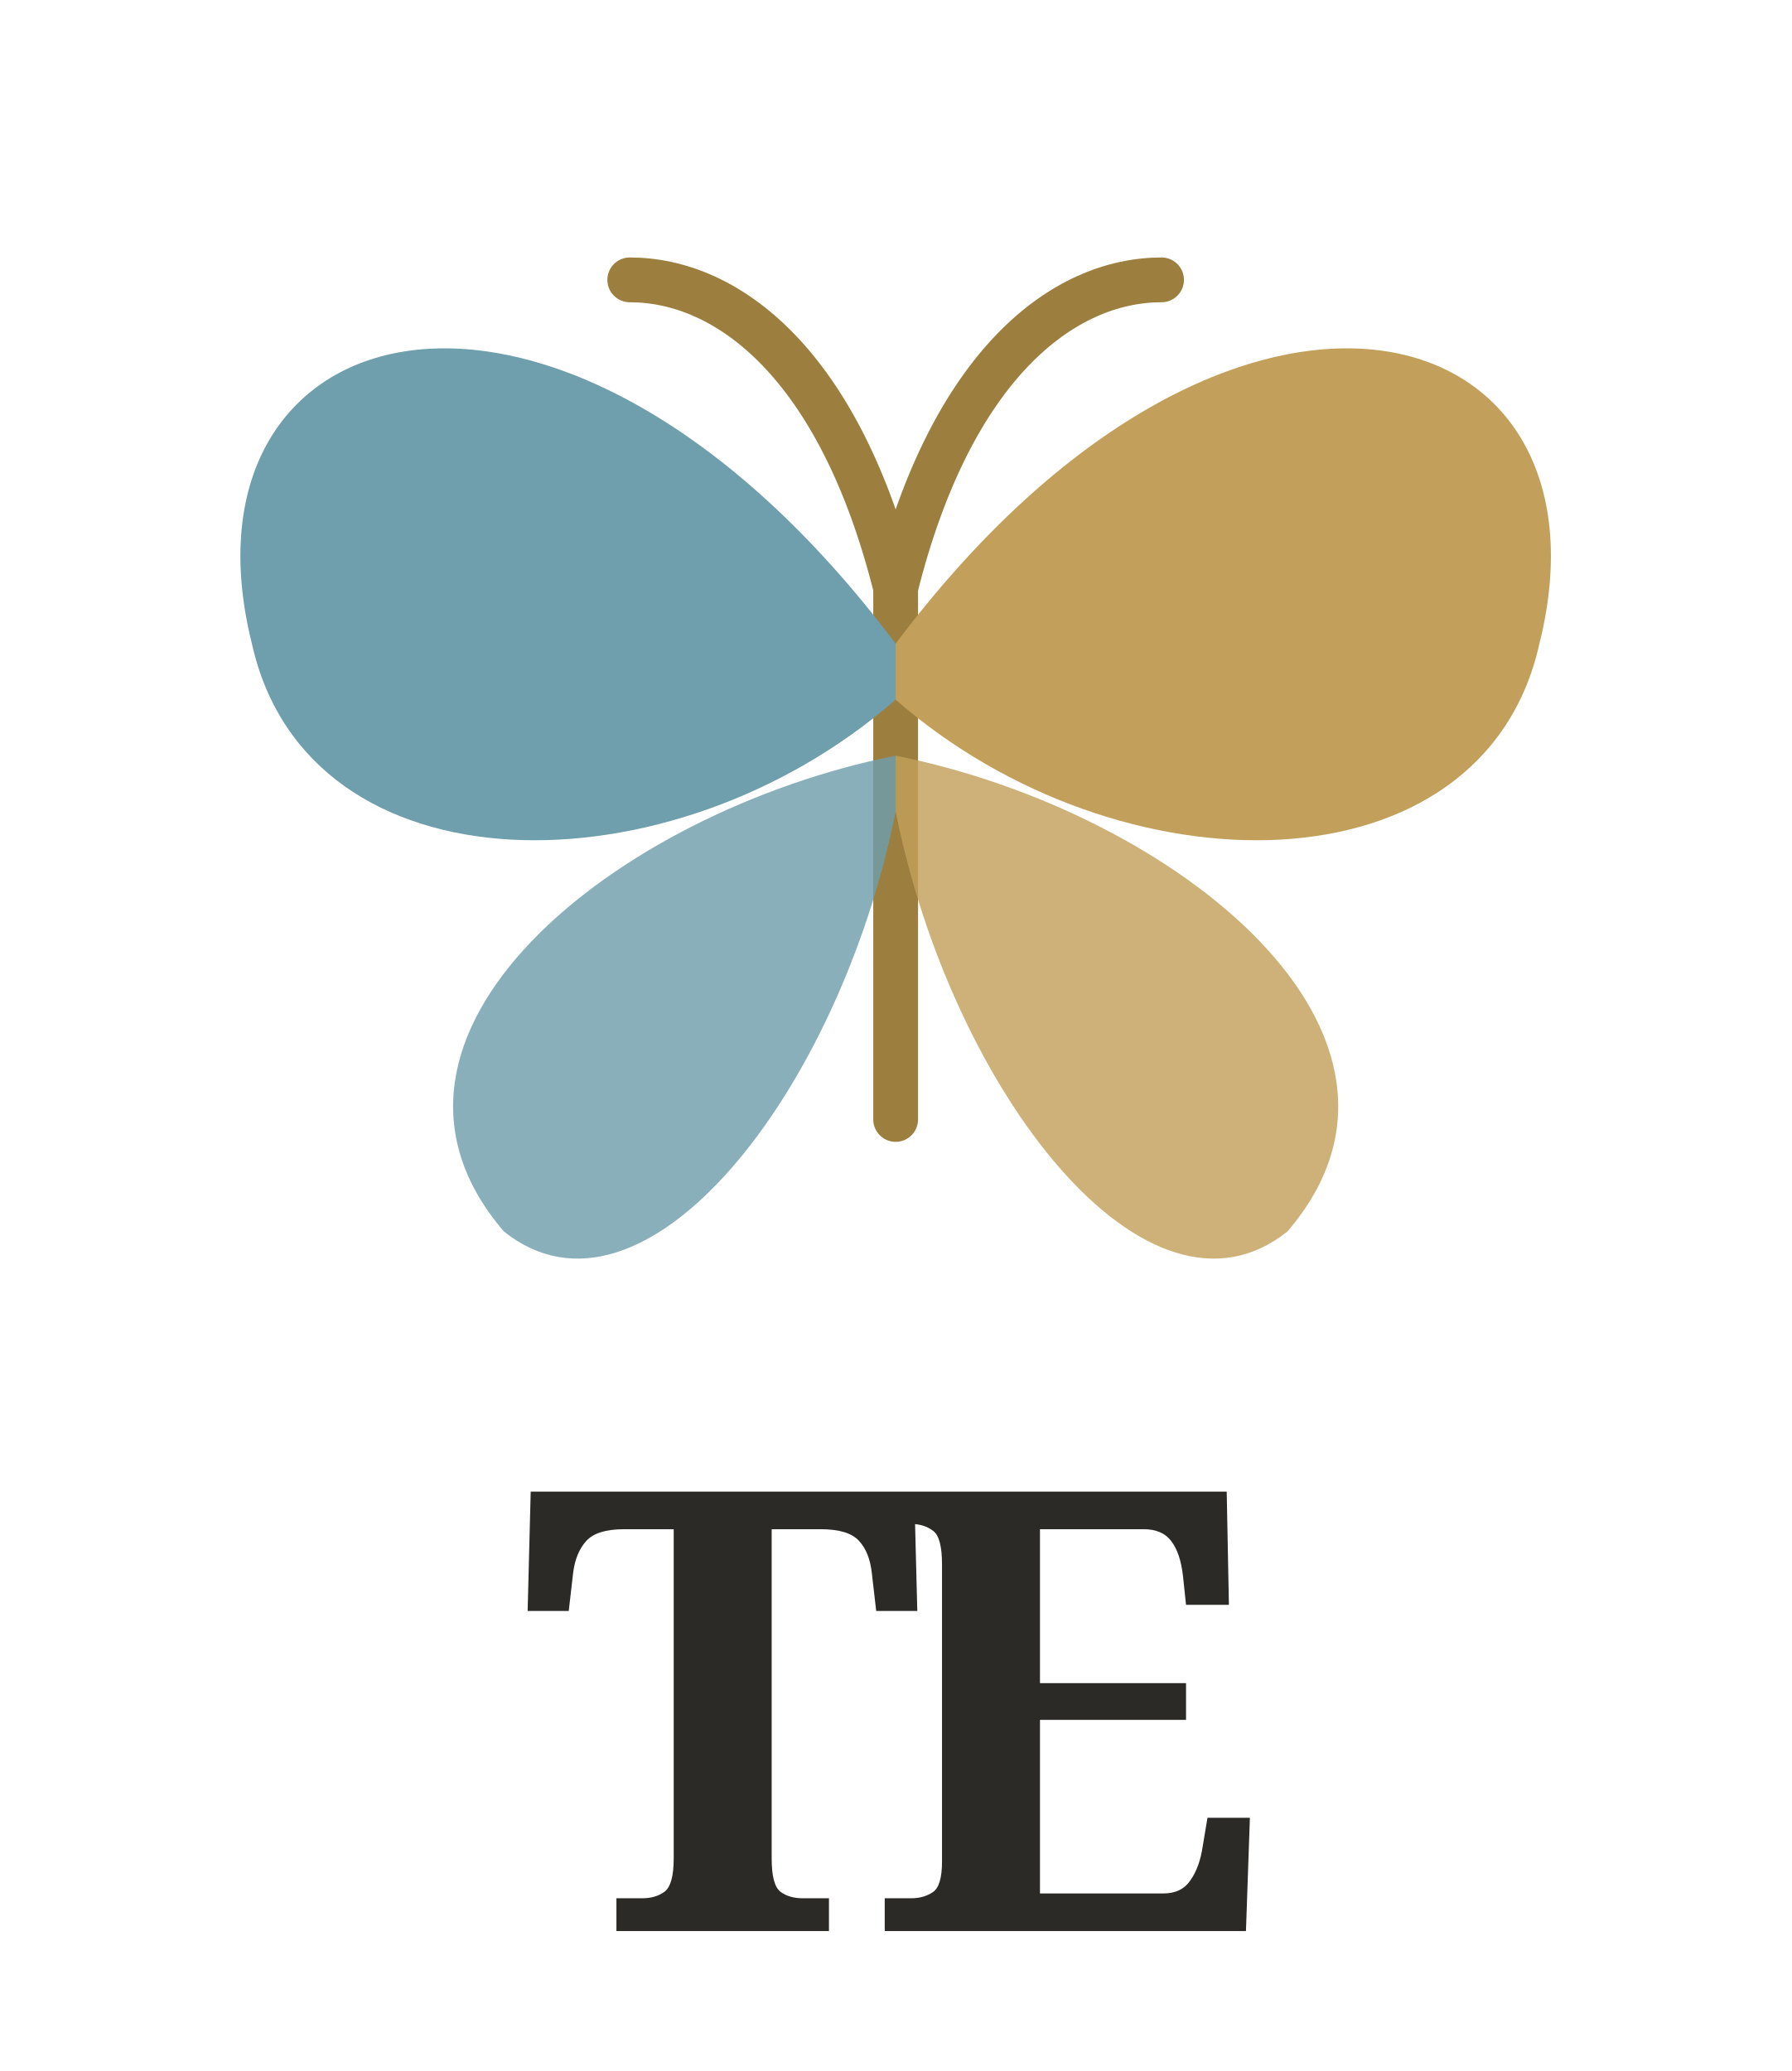
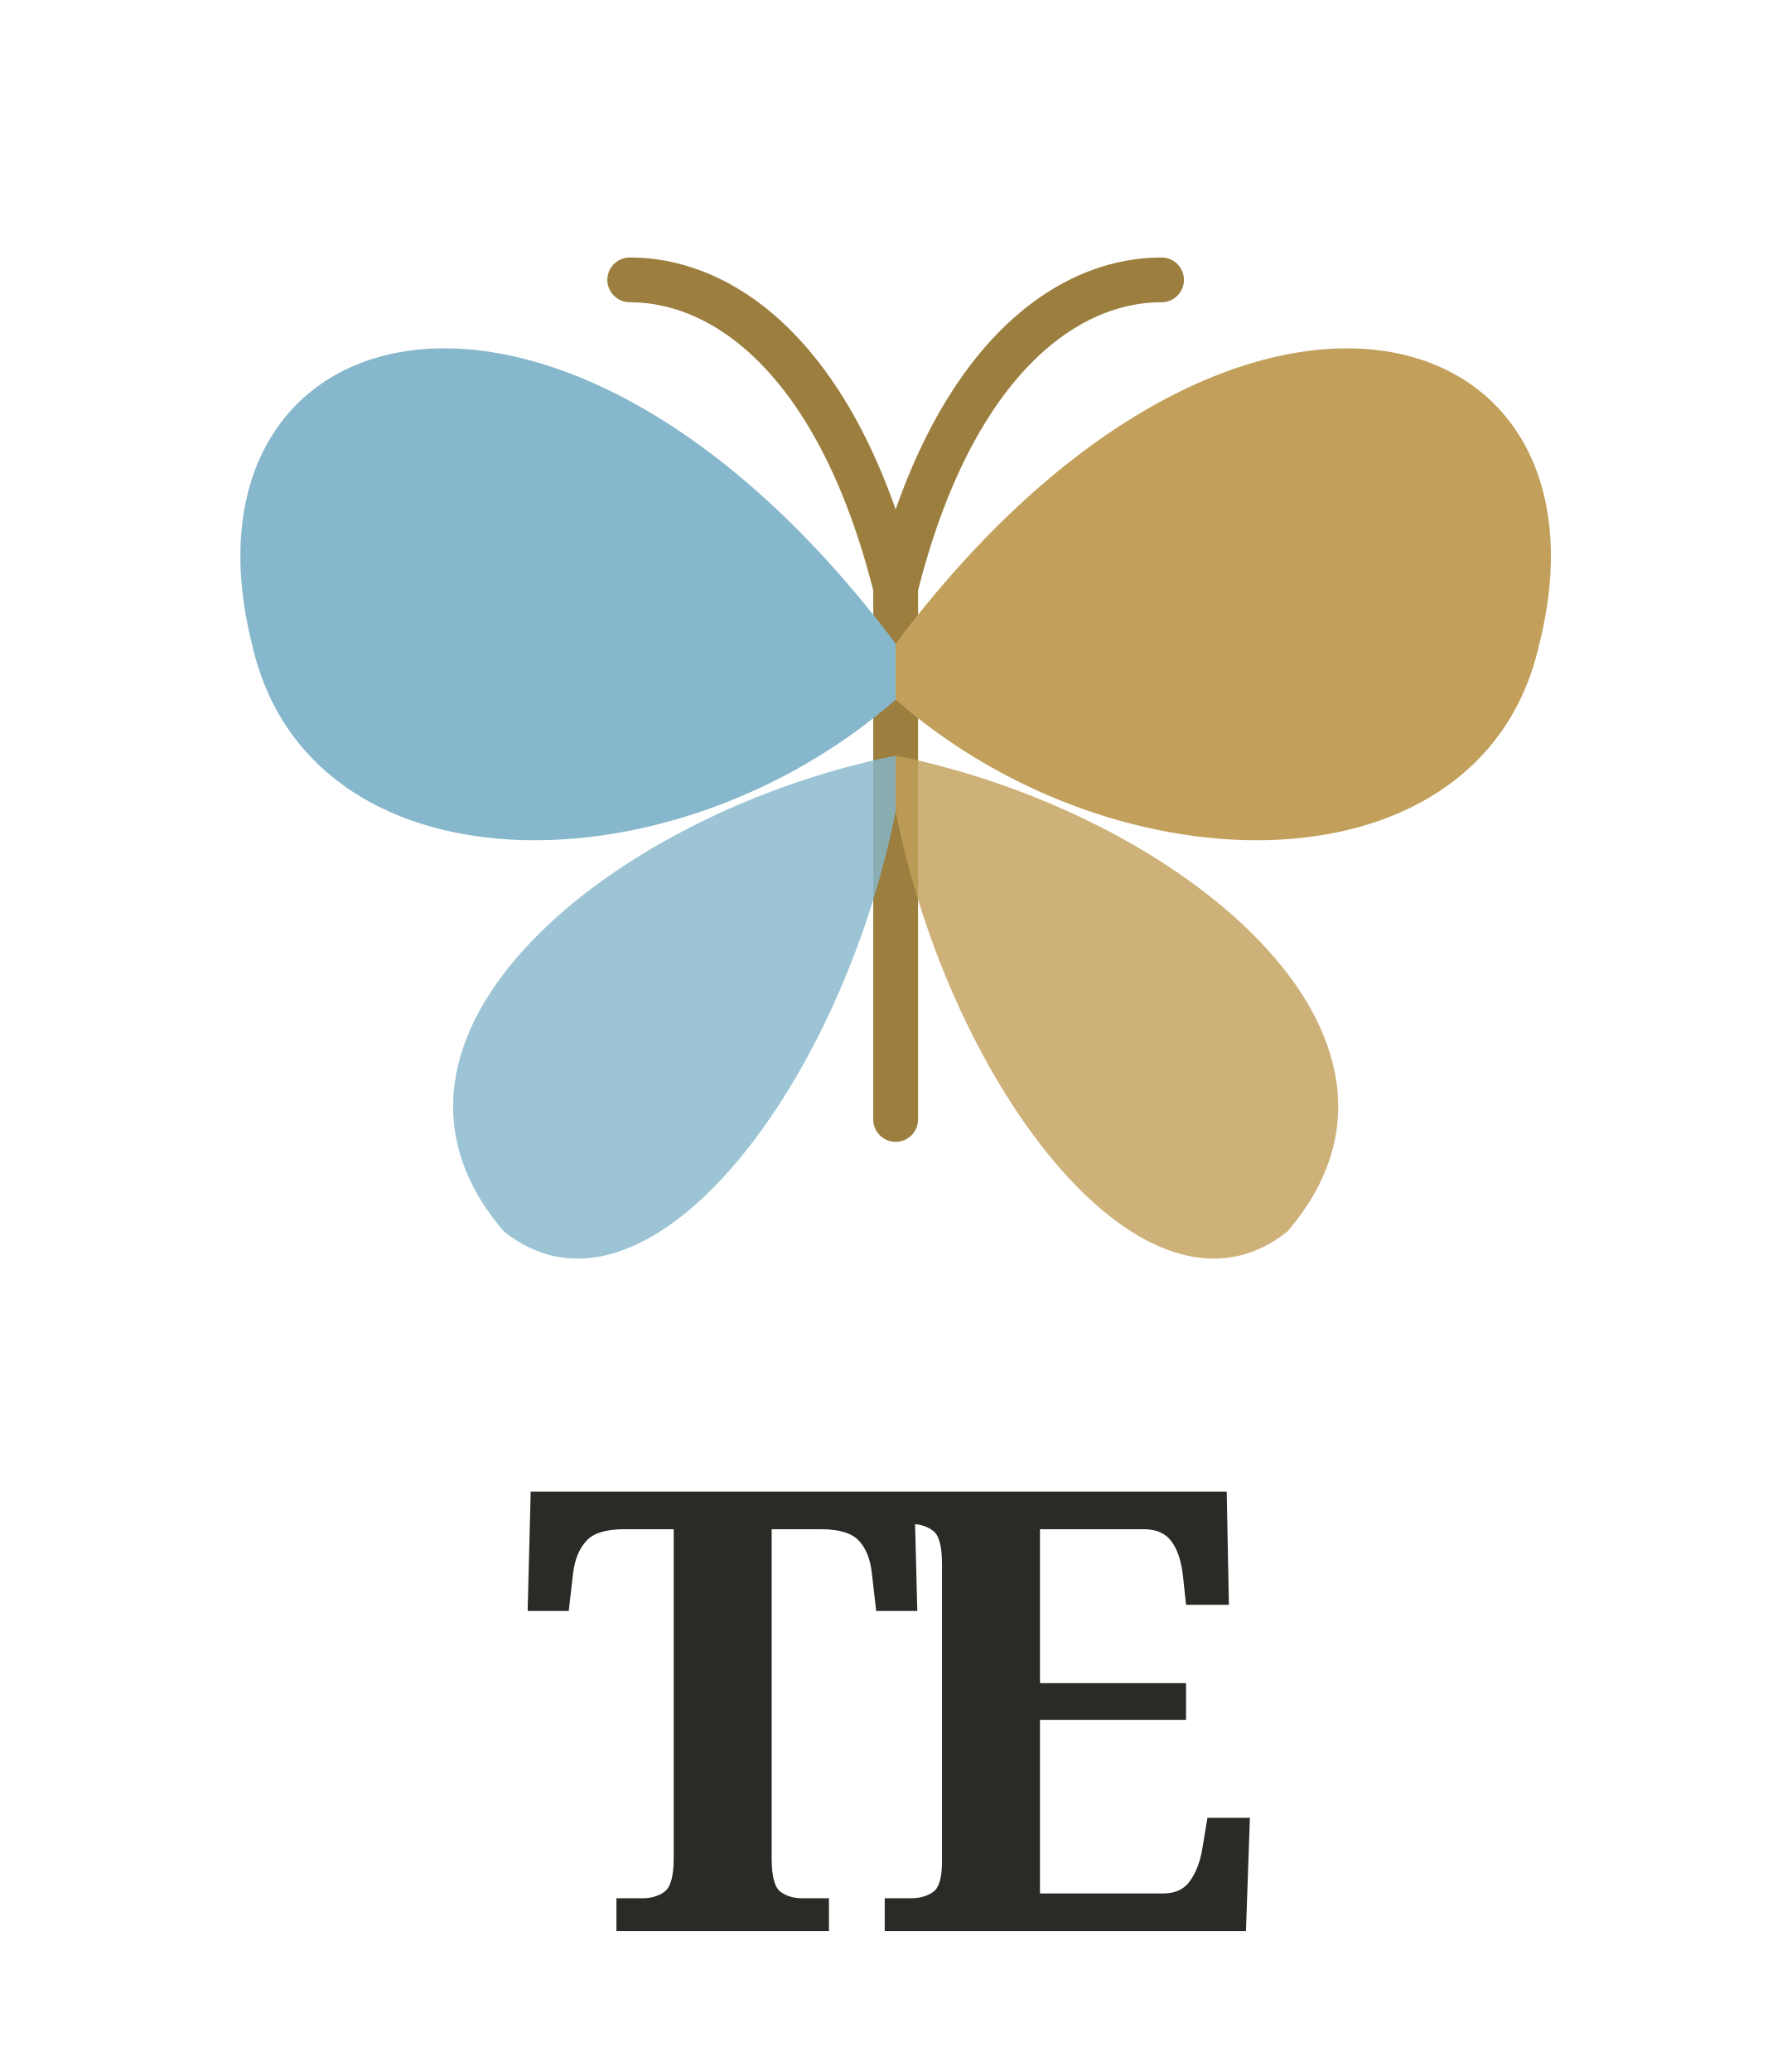
<svg xmlns="http://www.w3.org/2000/svg" viewBox="0 0 64 74" role="img" aria-label="Tais Eduarda Psicóloga">
  <g stroke="#9C7E3E" stroke-width="1.6" stroke-linecap="round" fill="none">
    <path d="M32 21 C30 13 26 10 22.5 10" />
    <path d="M32 21 C34 13 38 10 41.5 10" />
    <line x1="32" y1="21" x2="32" y2="40" />
  </g>
-   <path fill="#6F9EAC" d="M32 23 C20 7 6 11 9 23 C11 32 24 32 32 25 Z" />
-   <path fill="#6F9EAC" opacity=".82" d="M32 27 C22 29 12 37 18 44 C23 48 30 39 32 29 Z" />
+   <path fill="#86B7CC" d="M32 23 C20 7 6 11 9 23 C11 32 24 32 32 25 Z" />
+   <path fill="#86B7CC" opacity=".82" d="M32 27 C22 29 12 37 18 44 C23 48 30 39 32 29 Z" />
  <path fill="#C2A05B" d="M32 23 C44 7 58 11 55 23 C53 32 40 32 32 25 Z" />
  <path fill="#C2A05B" opacity=".82" d="M32 27 C42 29 52 37 46 44 C41 48 34 39 32 29 Z" />
  <text x="32" y="69" text-anchor="middle" font-family="'Cormorant Garamond',Georgia,serif" font-size="22" font-weight="600" letter-spacing="-2" fill="#2B2A26">TE</text>
</svg>
